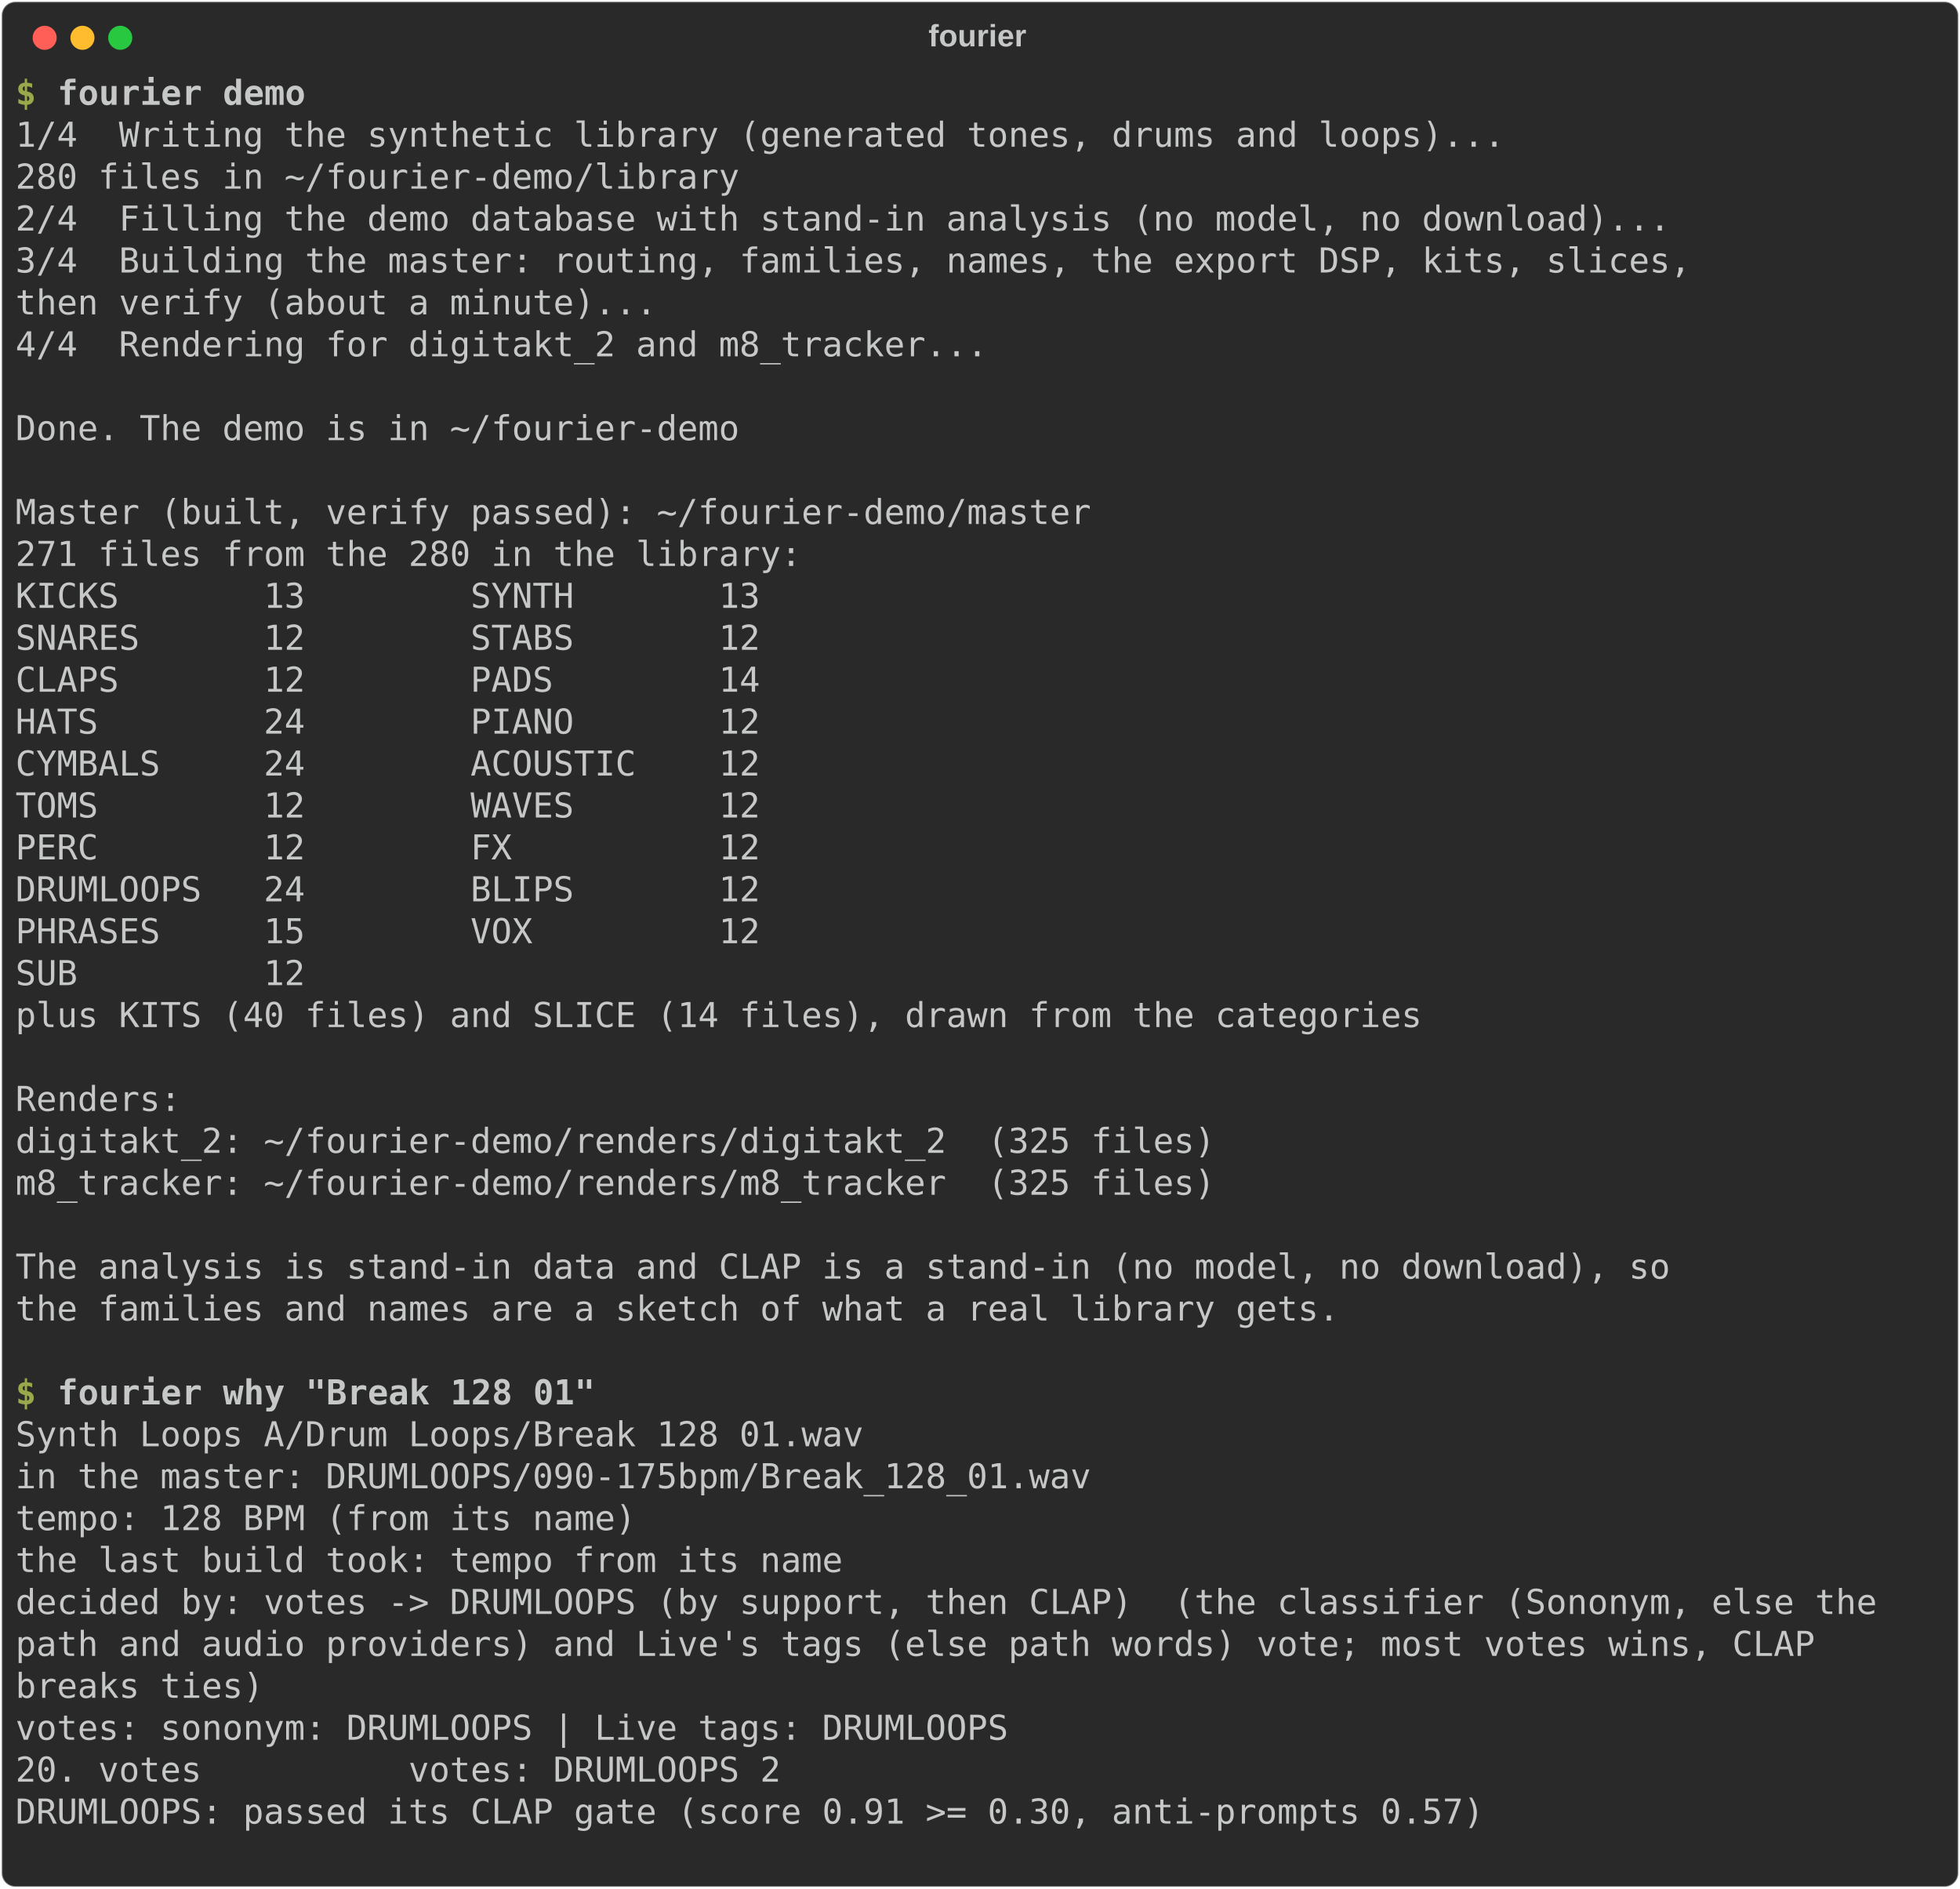
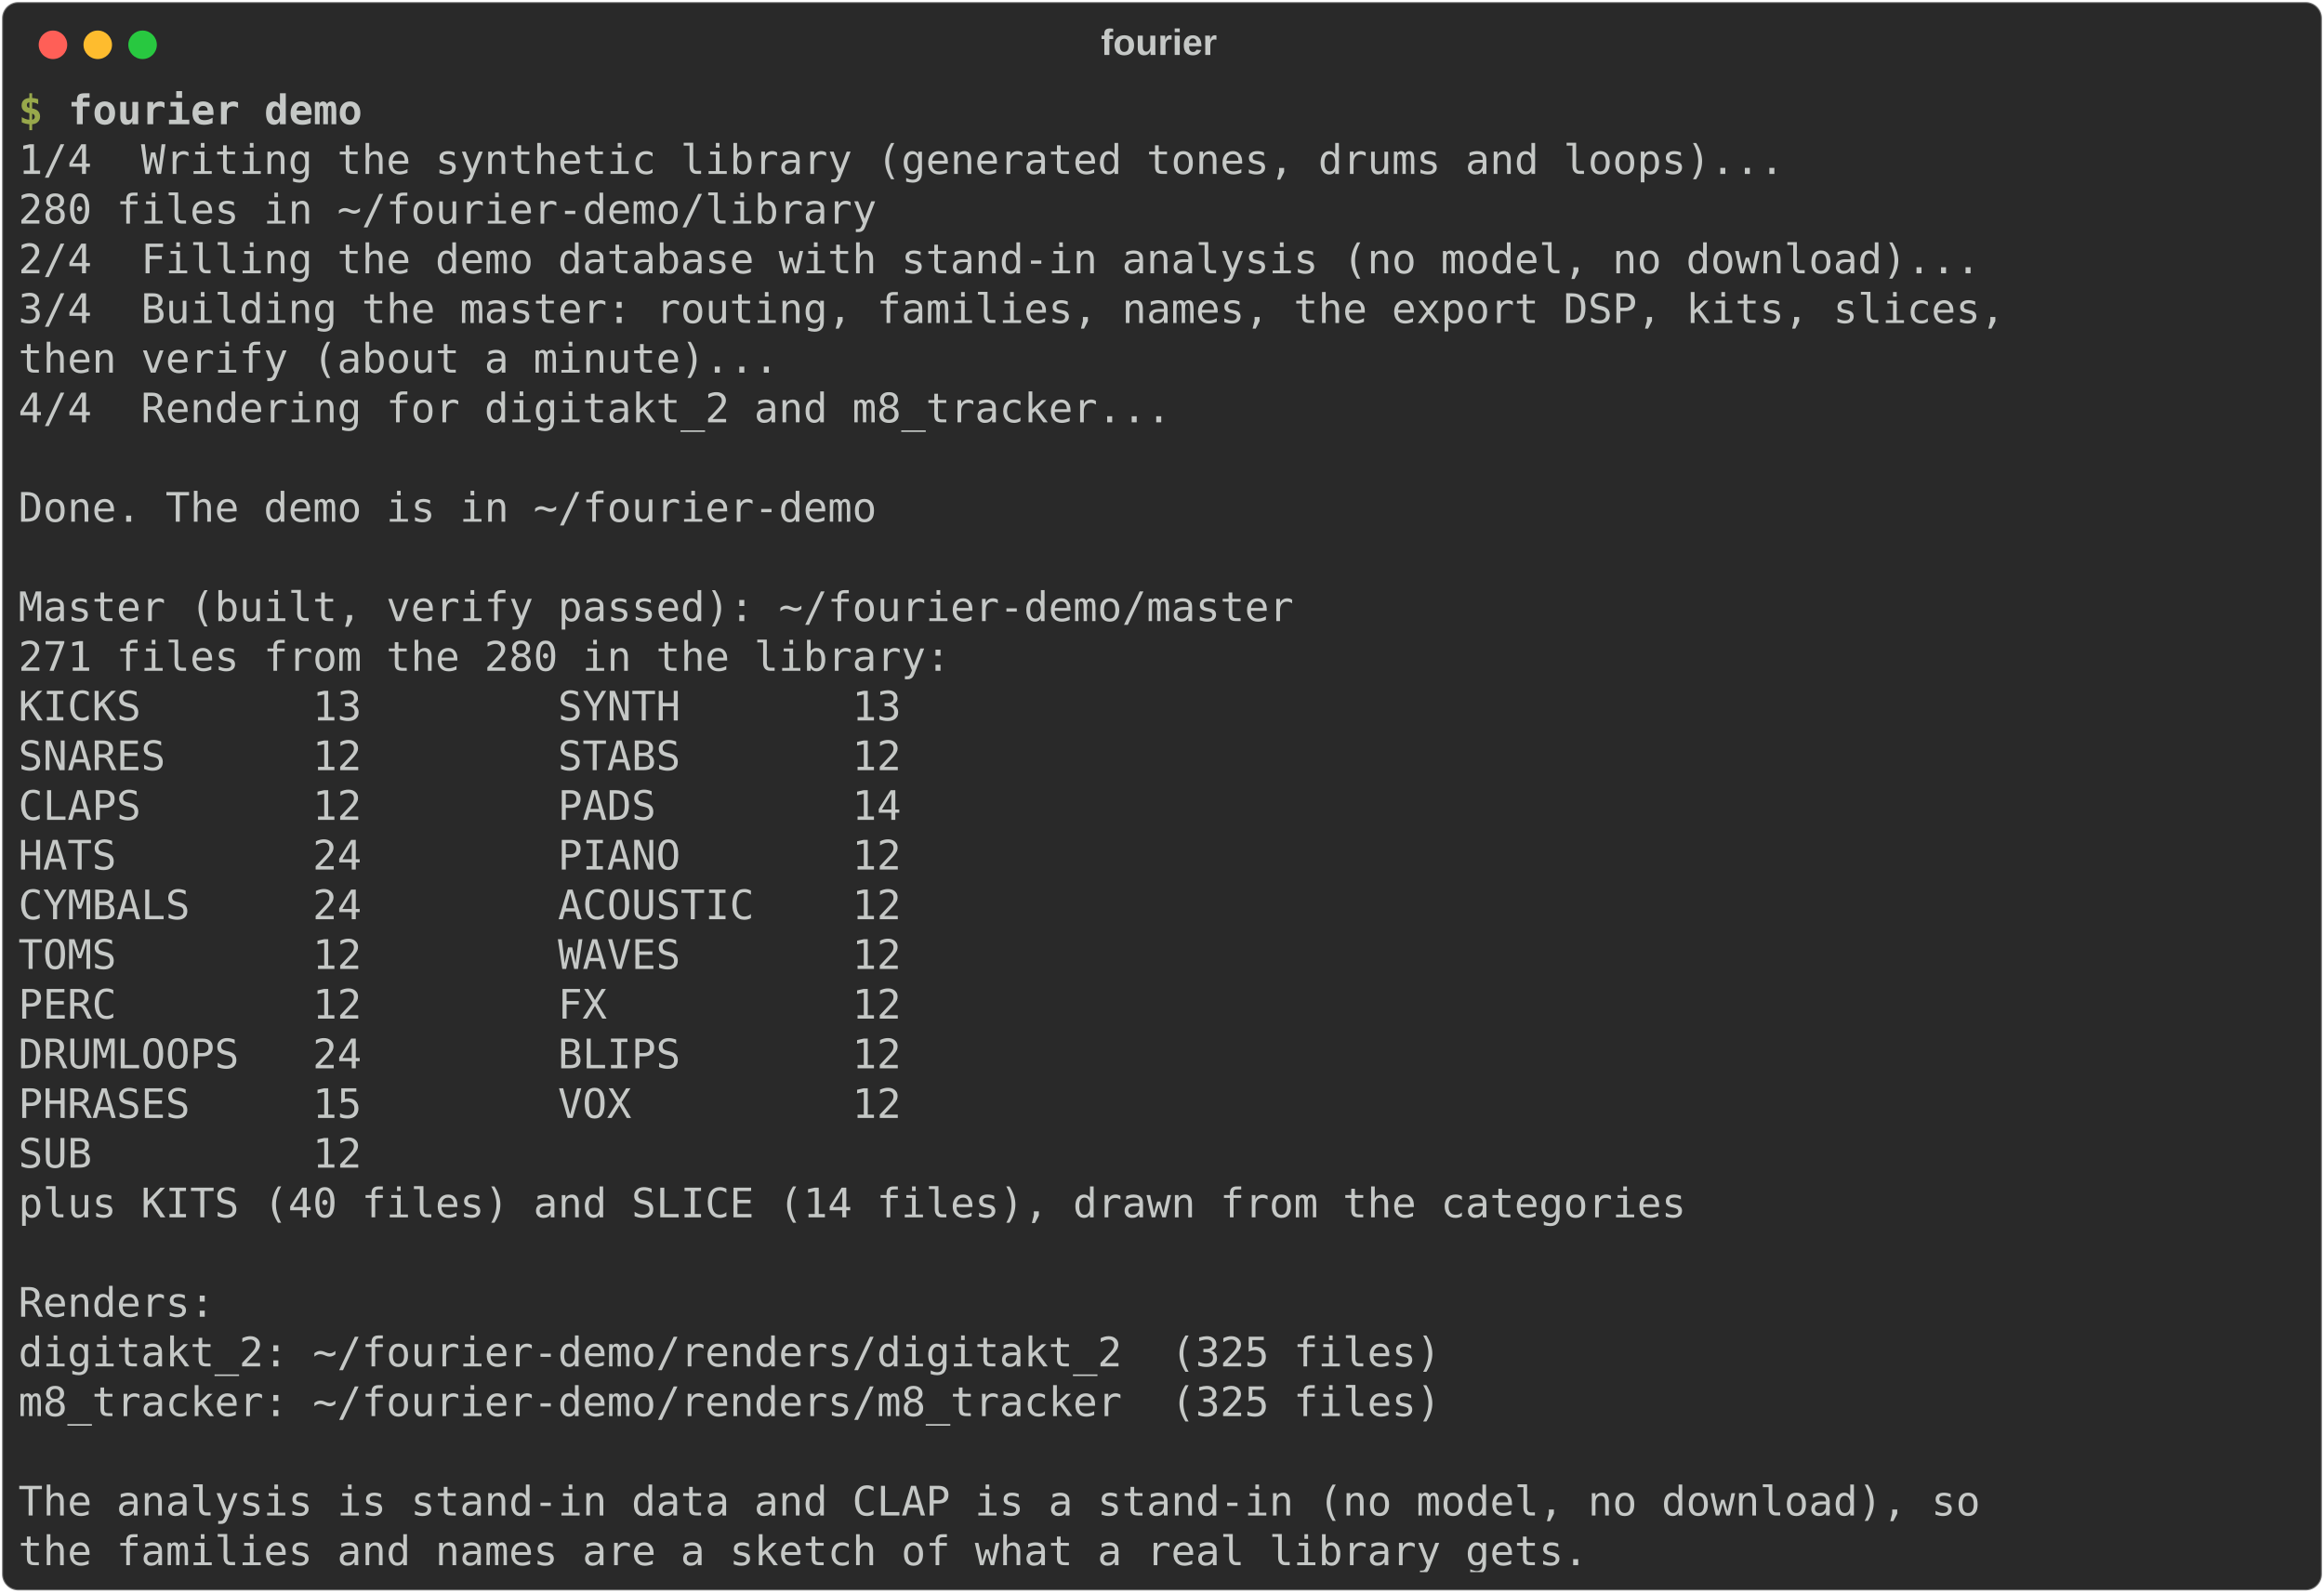
- <svg xmlns="http://www.w3.org/2000/svg" class="rich-terminal" viewBox="0 0 1141 1099.2">
+ <svg xmlns="http://www.w3.org/2000/svg" class="rich-terminal" viewBox="0 0 1141 782.0">
  <style>

    @font-face {
        font-family: "Fira Code";
        src: local("FiraCode-Regular"),
                url("https://cdnjs.cloudflare.com/ajax/libs/firacode/6.2.0/woff2/FiraCode-Regular.woff2") format("woff2"),
                url("https://cdnjs.cloudflare.com/ajax/libs/firacode/6.2.0/woff/FiraCode-Regular.woff") format("woff");
        font-style: normal;
        font-weight: 400;
    }
    @font-face {
        font-family: "Fira Code";
        src: local("FiraCode-Bold"),
                url("https://cdnjs.cloudflare.com/ajax/libs/firacode/6.2.0/woff2/FiraCode-Bold.woff2") format("woff2"),
                url("https://cdnjs.cloudflare.com/ajax/libs/firacode/6.2.0/woff/FiraCode-Bold.woff") format("woff");
        font-style: bold;
        font-weight: 700;
    }

-     .terminal-4066478170-matrix {
+     .terminal-1119378105-matrix {
        font-family: Fira Code, monospace;
        font-size: 20px;
        line-height: 24.4px;
        font-variant-east-asian: full-width;
    }

-     .terminal-4066478170-title {
+     .terminal-1119378105-title {
        font-size: 18px;
        font-weight: bold;
        font-family: arial;
    }

-     .terminal-4066478170-r1 { fill: #98a84b;font-weight: bold }
- .terminal-4066478170-r2 { fill: #c5c8c6;font-weight: bold }
- .terminal-4066478170-r3 { fill: #c5c8c6 }
+     .terminal-1119378105-r1 { fill: #98a84b;font-weight: bold }
+ .terminal-1119378105-r2 { fill: #c5c8c6;font-weight: bold }
+ .terminal-1119378105-r3 { fill: #c5c8c6 }
    </style>
  <defs>
-     <clipPath id="terminal-4066478170-clip-terminal">
-       <rect x="0" y="0" width="1121.4" height="1048.2" />
-     </clipPath>
-     <clipPath id="terminal-4066478170-line-0">
+     <clipPath id="terminal-1119378105-clip-terminal">
+       <rect x="0" y="0" width="1121.4" height="731.0" />
+     </clipPath>
+     <clipPath id="terminal-1119378105-line-0">
      <rect x="0" y="1.5" width="1122.4" height="24.65" />
    </clipPath>
-     <clipPath id="terminal-4066478170-line-1">
+     <clipPath id="terminal-1119378105-line-1">
      <rect x="0" y="25.9" width="1122.4" height="24.65" />
    </clipPath>
-     <clipPath id="terminal-4066478170-line-2">
+     <clipPath id="terminal-1119378105-line-2">
      <rect x="0" y="50.3" width="1122.4" height="24.65" />
    </clipPath>
-     <clipPath id="terminal-4066478170-line-3">
+     <clipPath id="terminal-1119378105-line-3">
      <rect x="0" y="74.7" width="1122.4" height="24.65" />
    </clipPath>
-     <clipPath id="terminal-4066478170-line-4">
+     <clipPath id="terminal-1119378105-line-4">
      <rect x="0" y="99.1" width="1122.4" height="24.65" />
    </clipPath>
-     <clipPath id="terminal-4066478170-line-5">
+     <clipPath id="terminal-1119378105-line-5">
      <rect x="0" y="123.5" width="1122.4" height="24.65" />
    </clipPath>
-     <clipPath id="terminal-4066478170-line-6">
+     <clipPath id="terminal-1119378105-line-6">
      <rect x="0" y="147.9" width="1122.4" height="24.65" />
    </clipPath>
-     <clipPath id="terminal-4066478170-line-7">
+     <clipPath id="terminal-1119378105-line-7">
      <rect x="0" y="172.3" width="1122.4" height="24.65" />
    </clipPath>
-     <clipPath id="terminal-4066478170-line-8">
+     <clipPath id="terminal-1119378105-line-8">
      <rect x="0" y="196.7" width="1122.4" height="24.65" />
    </clipPath>
-     <clipPath id="terminal-4066478170-line-9">
+     <clipPath id="terminal-1119378105-line-9">
      <rect x="0" y="221.1" width="1122.4" height="24.65" />
    </clipPath>
-     <clipPath id="terminal-4066478170-line-10">
+     <clipPath id="terminal-1119378105-line-10">
      <rect x="0" y="245.5" width="1122.4" height="24.65" />
    </clipPath>
-     <clipPath id="terminal-4066478170-line-11">
+     <clipPath id="terminal-1119378105-line-11">
      <rect x="0" y="269.9" width="1122.4" height="24.65" />
    </clipPath>
-     <clipPath id="terminal-4066478170-line-12">
+     <clipPath id="terminal-1119378105-line-12">
      <rect x="0" y="294.3" width="1122.4" height="24.65" />
    </clipPath>
-     <clipPath id="terminal-4066478170-line-13">
+     <clipPath id="terminal-1119378105-line-13">
      <rect x="0" y="318.7" width="1122.4" height="24.65" />
    </clipPath>
-     <clipPath id="terminal-4066478170-line-14">
+     <clipPath id="terminal-1119378105-line-14">
      <rect x="0" y="343.1" width="1122.4" height="24.65" />
    </clipPath>
-     <clipPath id="terminal-4066478170-line-15">
+     <clipPath id="terminal-1119378105-line-15">
      <rect x="0" y="367.5" width="1122.4" height="24.65" />
    </clipPath>
-     <clipPath id="terminal-4066478170-line-16">
+     <clipPath id="terminal-1119378105-line-16">
      <rect x="0" y="391.9" width="1122.4" height="24.65" />
    </clipPath>
-     <clipPath id="terminal-4066478170-line-17">
+     <clipPath id="terminal-1119378105-line-17">
      <rect x="0" y="416.3" width="1122.4" height="24.65" />
    </clipPath>
-     <clipPath id="terminal-4066478170-line-18">
+     <clipPath id="terminal-1119378105-line-18">
      <rect x="0" y="440.7" width="1122.4" height="24.65" />
    </clipPath>
-     <clipPath id="terminal-4066478170-line-19">
+     <clipPath id="terminal-1119378105-line-19">
      <rect x="0" y="465.1" width="1122.4" height="24.65" />
    </clipPath>
-     <clipPath id="terminal-4066478170-line-20">
+     <clipPath id="terminal-1119378105-line-20">
      <rect x="0" y="489.5" width="1122.4" height="24.65" />
    </clipPath>
-     <clipPath id="terminal-4066478170-line-21">
+     <clipPath id="terminal-1119378105-line-21">
      <rect x="0" y="513.9" width="1122.4" height="24.65" />
    </clipPath>
-     <clipPath id="terminal-4066478170-line-22">
+     <clipPath id="terminal-1119378105-line-22">
      <rect x="0" y="538.3" width="1122.4" height="24.65" />
    </clipPath>
-     <clipPath id="terminal-4066478170-line-23">
+     <clipPath id="terminal-1119378105-line-23">
      <rect x="0" y="562.7" width="1122.4" height="24.65" />
    </clipPath>
-     <clipPath id="terminal-4066478170-line-24">
+     <clipPath id="terminal-1119378105-line-24">
      <rect x="0" y="587.1" width="1122.4" height="24.65" />
    </clipPath>
-     <clipPath id="terminal-4066478170-line-25">
+     <clipPath id="terminal-1119378105-line-25">
      <rect x="0" y="611.5" width="1122.4" height="24.65" />
    </clipPath>
-     <clipPath id="terminal-4066478170-line-26">
+     <clipPath id="terminal-1119378105-line-26">
      <rect x="0" y="635.9" width="1122.4" height="24.65" />
    </clipPath>
-     <clipPath id="terminal-4066478170-line-27">
+     <clipPath id="terminal-1119378105-line-27">
      <rect x="0" y="660.3" width="1122.4" height="24.65" />
    </clipPath>
-     <clipPath id="terminal-4066478170-line-28">
+     <clipPath id="terminal-1119378105-line-28">
      <rect x="0" y="684.7" width="1122.4" height="24.65" />
    </clipPath>
-     <clipPath id="terminal-4066478170-line-29">
-       <rect x="0" y="709.1" width="1122.4" height="24.65" />
-     </clipPath>
-     <clipPath id="terminal-4066478170-line-30">
-       <rect x="0" y="733.5" width="1122.4" height="24.65" />
-     </clipPath>
-     <clipPath id="terminal-4066478170-line-31">
-       <rect x="0" y="757.9" width="1122.4" height="24.65" />
-     </clipPath>
-     <clipPath id="terminal-4066478170-line-32">
-       <rect x="0" y="782.3" width="1122.4" height="24.65" />
-     </clipPath>
-     <clipPath id="terminal-4066478170-line-33">
-       <rect x="0" y="806.7" width="1122.4" height="24.65" />
-     </clipPath>
-     <clipPath id="terminal-4066478170-line-34">
-       <rect x="0" y="831.1" width="1122.4" height="24.65" />
-     </clipPath>
-     <clipPath id="terminal-4066478170-line-35">
-       <rect x="0" y="855.5" width="1122.4" height="24.65" />
-     </clipPath>
-     <clipPath id="terminal-4066478170-line-36">
-       <rect x="0" y="879.9" width="1122.4" height="24.65" />
-     </clipPath>
-     <clipPath id="terminal-4066478170-line-37">
-       <rect x="0" y="904.3" width="1122.4" height="24.65" />
-     </clipPath>
-     <clipPath id="terminal-4066478170-line-38">
-       <rect x="0" y="928.7" width="1122.4" height="24.65" />
-     </clipPath>
-     <clipPath id="terminal-4066478170-line-39">
-       <rect x="0" y="953.1" width="1122.4" height="24.65" />
-     </clipPath>
-     <clipPath id="terminal-4066478170-line-40">
-       <rect x="0" y="977.5" width="1122.4" height="24.65" />
-     </clipPath>
-     <clipPath id="terminal-4066478170-line-41">
-       <rect x="0" y="1001.9" width="1122.4" height="24.65" />
-     </clipPath>
  </defs>
-   <rect fill="#292929" stroke="rgba(255,255,255,0.35)" stroke-width="1" x="1" y="1" width="1139" height="1097.2" rx="8" />
-   <text class="terminal-4066478170-title" fill="#c5c8c6" text-anchor="middle" x="569" y="27">fourier</text>
+   <rect fill="#292929" stroke="rgba(255,255,255,0.35)" stroke-width="1" x="1" y="1" width="1139" height="780" rx="8" />
+   <text class="terminal-1119378105-title" fill="#c5c8c6" text-anchor="middle" x="569" y="27">fourier</text>
  <g transform="translate(26,22)">
    <circle cx="0" cy="0" r="7" fill="#ff5f57" />
    <circle cx="22" cy="0" r="7" fill="#febc2e" />
    <circle cx="44" cy="0" r="7" fill="#28c840" />
  </g>
-   <g transform="translate(9, 41)" clip-path="url(#terminal-4066478170-clip-terminal)">
-     <g class="terminal-4066478170-matrix">
-       <text class="terminal-4066478170-r1" x="0" y="20" textLength="24.4" clip-path="url(#terminal-4066478170-line-0)">$ </text>
-       <text class="terminal-4066478170-r2" x="24.4" y="20" textLength="146.4" clip-path="url(#terminal-4066478170-line-0)">fourier demo</text>
-       <text class="terminal-4066478170-r3" x="1122.4" y="20" textLength="12.2" clip-path="url(#terminal-4066478170-line-0)">
- </text>
-       <text class="terminal-4066478170-r3" x="0" y="44.4" textLength="878.4" clip-path="url(#terminal-4066478170-line-1)">1/4  Writing the synthetic library (generated tones, drums and loops)...</text>
-       <text class="terminal-4066478170-r3" x="1122.4" y="44.4" textLength="12.2" clip-path="url(#terminal-4066478170-line-1)">
- </text>
-       <text class="terminal-4066478170-r3" x="0" y="68.8" textLength="488" clip-path="url(#terminal-4066478170-line-2)">     280 files in ~/fourier-demo/library</text>
-       <text class="terminal-4066478170-r3" x="1122.4" y="68.8" textLength="12.2" clip-path="url(#terminal-4066478170-line-2)">
- </text>
-       <text class="terminal-4066478170-r3" x="0" y="93.2" textLength="976" clip-path="url(#terminal-4066478170-line-3)">2/4  Filling the demo database with stand-in analysis (no model, no download)...</text>
-       <text class="terminal-4066478170-r3" x="1122.4" y="93.2" textLength="12.2" clip-path="url(#terminal-4066478170-line-3)">
- </text>
-       <text class="terminal-4066478170-r3" x="0" y="117.6" textLength="988.2" clip-path="url(#terminal-4066478170-line-4)">3/4  Building the master: routing, families, names, the export DSP, kits, slices,</text>
-       <text class="terminal-4066478170-r3" x="1122.4" y="117.6" textLength="12.2" clip-path="url(#terminal-4066478170-line-4)">
- </text>
-       <text class="terminal-4066478170-r3" x="0" y="142" textLength="439.2" clip-path="url(#terminal-4066478170-line-5)">     then verify (about a minute)...</text>
-       <text class="terminal-4066478170-r3" x="1122.4" y="142" textLength="12.2" clip-path="url(#terminal-4066478170-line-5)">
- </text>
-       <text class="terminal-4066478170-r3" x="0" y="166.4" textLength="573.4" clip-path="url(#terminal-4066478170-line-6)">4/4  Rendering for digitakt_2 and m8_tracker...</text>
-       <text class="terminal-4066478170-r3" x="1122.4" y="166.4" textLength="12.2" clip-path="url(#terminal-4066478170-line-6)">
- </text>
-       <text class="terminal-4066478170-r3" x="1122.4" y="190.8" textLength="12.2" clip-path="url(#terminal-4066478170-line-7)">
- </text>
-       <text class="terminal-4066478170-r3" x="0" y="215.2" textLength="427" clip-path="url(#terminal-4066478170-line-8)">Done. The demo is in ~/fourier-demo</text>
-       <text class="terminal-4066478170-r3" x="1122.4" y="215.2" textLength="12.2" clip-path="url(#terminal-4066478170-line-8)">
- </text>
-       <text class="terminal-4066478170-r3" x="1122.4" y="239.6" textLength="12.2" clip-path="url(#terminal-4066478170-line-9)">
- </text>
-       <text class="terminal-4066478170-r3" x="0" y="264" textLength="634.4" clip-path="url(#terminal-4066478170-line-10)">Master (built, verify passed): ~/fourier-demo/master</text>
-       <text class="terminal-4066478170-r3" x="1122.4" y="264" textLength="12.2" clip-path="url(#terminal-4066478170-line-10)">
- </text>
-       <text class="terminal-4066478170-r3" x="0" y="288.4" textLength="488" clip-path="url(#terminal-4066478170-line-11)">  271 files from the 280 in the library:</text>
-       <text class="terminal-4066478170-r3" x="1122.4" y="288.4" textLength="12.2" clip-path="url(#terminal-4066478170-line-11)">
- </text>
-       <text class="terminal-4066478170-r3" x="0" y="312.8" textLength="463.6" clip-path="url(#terminal-4066478170-line-12)">  KICKS       13        SYNTH       13</text>
-       <text class="terminal-4066478170-r3" x="1122.4" y="312.8" textLength="12.2" clip-path="url(#terminal-4066478170-line-12)">
- </text>
-       <text class="terminal-4066478170-r3" x="0" y="337.2" textLength="463.6" clip-path="url(#terminal-4066478170-line-13)">  SNARES      12        STABS       12</text>
-       <text class="terminal-4066478170-r3" x="1122.4" y="337.2" textLength="12.2" clip-path="url(#terminal-4066478170-line-13)">
- </text>
-       <text class="terminal-4066478170-r3" x="0" y="361.6" textLength="463.6" clip-path="url(#terminal-4066478170-line-14)">  CLAPS       12        PADS        14</text>
-       <text class="terminal-4066478170-r3" x="1122.4" y="361.6" textLength="12.2" clip-path="url(#terminal-4066478170-line-14)">
- </text>
-       <text class="terminal-4066478170-r3" x="0" y="386" textLength="463.6" clip-path="url(#terminal-4066478170-line-15)">  HATS        24        PIANO       12</text>
-       <text class="terminal-4066478170-r3" x="1122.4" y="386" textLength="12.2" clip-path="url(#terminal-4066478170-line-15)">
- </text>
-       <text class="terminal-4066478170-r3" x="0" y="410.4" textLength="463.6" clip-path="url(#terminal-4066478170-line-16)">  CYMBALS     24        ACOUSTIC    12</text>
-       <text class="terminal-4066478170-r3" x="1122.4" y="410.4" textLength="12.2" clip-path="url(#terminal-4066478170-line-16)">
- </text>
-       <text class="terminal-4066478170-r3" x="0" y="434.8" textLength="463.6" clip-path="url(#terminal-4066478170-line-17)">  TOMS        12        WAVES       12</text>
-       <text class="terminal-4066478170-r3" x="1122.4" y="434.8" textLength="12.2" clip-path="url(#terminal-4066478170-line-17)">
- </text>
-       <text class="terminal-4066478170-r3" x="0" y="459.2" textLength="463.6" clip-path="url(#terminal-4066478170-line-18)">  PERC        12        FX          12</text>
-       <text class="terminal-4066478170-r3" x="1122.4" y="459.2" textLength="12.2" clip-path="url(#terminal-4066478170-line-18)">
- </text>
-       <text class="terminal-4066478170-r3" x="0" y="483.6" textLength="463.6" clip-path="url(#terminal-4066478170-line-19)">  DRUMLOOPS   24        BLIPS       12</text>
-       <text class="terminal-4066478170-r3" x="1122.4" y="483.6" textLength="12.2" clip-path="url(#terminal-4066478170-line-19)">
- </text>
-       <text class="terminal-4066478170-r3" x="0" y="508" textLength="463.6" clip-path="url(#terminal-4066478170-line-20)">  PHRASES     15        VOX         12</text>
-       <text class="terminal-4066478170-r3" x="1122.4" y="508" textLength="12.2" clip-path="url(#terminal-4066478170-line-20)">
- </text>
-       <text class="terminal-4066478170-r3" x="0" y="532.4" textLength="195.2" clip-path="url(#terminal-4066478170-line-21)">  SUB         12</text>
-       <text class="terminal-4066478170-r3" x="1122.4" y="532.4" textLength="12.2" clip-path="url(#terminal-4066478170-line-21)">
- </text>
-       <text class="terminal-4066478170-r3" x="0" y="556.8" textLength="854" clip-path="url(#terminal-4066478170-line-22)">  plus KITS (40 files) and SLICE (14 files), drawn from the categories</text>
-       <text class="terminal-4066478170-r3" x="1122.4" y="556.8" textLength="12.2" clip-path="url(#terminal-4066478170-line-22)">
- </text>
-       <text class="terminal-4066478170-r3" x="1122.4" y="581.2" textLength="12.2" clip-path="url(#terminal-4066478170-line-23)">
- </text>
-       <text class="terminal-4066478170-r3" x="0" y="605.6" textLength="97.6" clip-path="url(#terminal-4066478170-line-24)">Renders:</text>
-       <text class="terminal-4066478170-r3" x="1122.4" y="605.6" textLength="12.2" clip-path="url(#terminal-4066478170-line-24)">
- </text>
-       <text class="terminal-4066478170-r3" x="0" y="630" textLength="732" clip-path="url(#terminal-4066478170-line-25)">  digitakt_2: ~/fourier-demo/renders/digitakt_2  (325 files)</text>
-       <text class="terminal-4066478170-r3" x="1122.4" y="630" textLength="12.2" clip-path="url(#terminal-4066478170-line-25)">
- </text>
-       <text class="terminal-4066478170-r3" x="0" y="654.4" textLength="732" clip-path="url(#terminal-4066478170-line-26)">  m8_tracker: ~/fourier-demo/renders/m8_tracker  (325 files)</text>
-       <text class="terminal-4066478170-r3" x="1122.4" y="654.4" textLength="12.2" clip-path="url(#terminal-4066478170-line-26)">
- </text>
-       <text class="terminal-4066478170-r3" x="1122.4" y="678.8" textLength="12.2" clip-path="url(#terminal-4066478170-line-27)">
- </text>
-       <text class="terminal-4066478170-r3" x="0" y="703.2" textLength="976" clip-path="url(#terminal-4066478170-line-28)">The analysis is stand-in data and CLAP is a stand-in (no model, no download), so</text>
-       <text class="terminal-4066478170-r3" x="1122.4" y="703.2" textLength="12.2" clip-path="url(#terminal-4066478170-line-28)">
- </text>
-       <text class="terminal-4066478170-r3" x="0" y="727.6" textLength="780.8" clip-path="url(#terminal-4066478170-line-29)">the families and names are a sketch of what a real library gets.</text>
-       <text class="terminal-4066478170-r3" x="1122.4" y="727.6" textLength="12.2" clip-path="url(#terminal-4066478170-line-29)">
- </text>
-       <text class="terminal-4066478170-r3" x="1122.4" y="752" textLength="12.2" clip-path="url(#terminal-4066478170-line-30)">
- </text>
-       <text class="terminal-4066478170-r1" x="0" y="776.4" textLength="24.4" clip-path="url(#terminal-4066478170-line-31)">$ </text>
-       <text class="terminal-4066478170-r2" x="24.4" y="776.4" textLength="317.2" clip-path="url(#terminal-4066478170-line-31)">fourier why "Break 128 01"</text>
-       <text class="terminal-4066478170-r3" x="1122.4" y="776.4" textLength="12.2" clip-path="url(#terminal-4066478170-line-31)">
- </text>
-       <text class="terminal-4066478170-r3" x="0" y="800.8" textLength="500.2" clip-path="url(#terminal-4066478170-line-32)">Synth Loops A/Drum Loops/Break 128 01.wav</text>
-       <text class="terminal-4066478170-r3" x="1122.4" y="800.8" textLength="12.2" clip-path="url(#terminal-4066478170-line-32)">
- </text>
-       <text class="terminal-4066478170-r3" x="0" y="825.2" textLength="658.8" clip-path="url(#terminal-4066478170-line-33)">  in the master: DRUMLOOPS/090-175bpm/Break_128_01.wav</text>
-       <text class="terminal-4066478170-r3" x="1122.4" y="825.2" textLength="12.2" clip-path="url(#terminal-4066478170-line-33)">
- </text>
-       <text class="terminal-4066478170-r3" x="0" y="849.6" textLength="390.4" clip-path="url(#terminal-4066478170-line-34)">  tempo: 128 BPM (from its name)</text>
-       <text class="terminal-4066478170-r3" x="1122.4" y="849.6" textLength="12.2" clip-path="url(#terminal-4066478170-line-34)">
- </text>
-       <text class="terminal-4066478170-r3" x="0" y="874" textLength="512.4" clip-path="url(#terminal-4066478170-line-35)">  the last build took: tempo from its name</text>
-       <text class="terminal-4066478170-r3" x="1122.4" y="874" textLength="12.2" clip-path="url(#terminal-4066478170-line-35)">
- </text>
-       <text class="terminal-4066478170-r3" x="0" y="898.4" textLength="1122.4" clip-path="url(#terminal-4066478170-line-36)">  decided by: votes -&gt; DRUMLOOPS (by support, then CLAP)  (the classifier (Sononym, else the</text>
-       <text class="terminal-4066478170-r3" x="1122.4" y="898.4" textLength="12.2" clip-path="url(#terminal-4066478170-line-36)">
- </text>
-       <text class="terminal-4066478170-r3" x="0" y="922.8" textLength="1073.6" clip-path="url(#terminal-4066478170-line-37)">path and audio providers) and Live's tags (else path words) vote; most votes wins, CLAP </text>
-       <text class="terminal-4066478170-r3" x="1122.4" y="922.8" textLength="12.2" clip-path="url(#terminal-4066478170-line-37)">
- </text>
-       <text class="terminal-4066478170-r3" x="0" y="947.2" textLength="146.4" clip-path="url(#terminal-4066478170-line-38)">breaks ties)</text>
-       <text class="terminal-4066478170-r3" x="1122.4" y="947.2" textLength="12.2" clip-path="url(#terminal-4066478170-line-38)">
- </text>
-       <text class="terminal-4066478170-r3" x="0" y="971.6" textLength="610" clip-path="url(#terminal-4066478170-line-39)">  votes: sononym: DRUMLOOPS | Live tags: DRUMLOOPS</text>
-       <text class="terminal-4066478170-r3" x="1122.4" y="971.6" textLength="12.2" clip-path="url(#terminal-4066478170-line-39)">
- </text>
-       <text class="terminal-4066478170-r3" x="0" y="996" textLength="500.2" clip-path="url(#terminal-4066478170-line-40)">    20. votes          votes: DRUMLOOPS 2</text>
-       <text class="terminal-4066478170-r3" x="1122.4" y="996" textLength="12.2" clip-path="url(#terminal-4066478170-line-40)">
- </text>
-       <text class="terminal-4066478170-r3" x="0" y="1020.4" textLength="890.6" clip-path="url(#terminal-4066478170-line-41)">  DRUMLOOPS: passed its CLAP gate (score 0.91 &gt;= 0.30, anti-prompts 0.57)</text>
-       <text class="terminal-4066478170-r3" x="1122.4" y="1020.4" textLength="12.2" clip-path="url(#terminal-4066478170-line-41)">
- </text>
-       <text class="terminal-4066478170-r3" x="1122.4" y="1044.8" textLength="12.2" clip-path="url(#terminal-4066478170-line-42)">
+   <g transform="translate(9, 41)" clip-path="url(#terminal-1119378105-clip-terminal)">
+     <g class="terminal-1119378105-matrix">
+       <text class="terminal-1119378105-r1" x="0" y="20" textLength="24.4" clip-path="url(#terminal-1119378105-line-0)">$ </text>
+       <text class="terminal-1119378105-r2" x="24.4" y="20" textLength="146.4" clip-path="url(#terminal-1119378105-line-0)">fourier demo</text>
+       <text class="terminal-1119378105-r3" x="1122.4" y="20" textLength="12.2" clip-path="url(#terminal-1119378105-line-0)">
+ </text>
+       <text class="terminal-1119378105-r3" x="0" y="44.4" textLength="878.4" clip-path="url(#terminal-1119378105-line-1)">1/4  Writing the synthetic library (generated tones, drums and loops)...</text>
+       <text class="terminal-1119378105-r3" x="1122.4" y="44.4" textLength="12.2" clip-path="url(#terminal-1119378105-line-1)">
+ </text>
+       <text class="terminal-1119378105-r3" x="0" y="68.8" textLength="488" clip-path="url(#terminal-1119378105-line-2)">     280 files in ~/fourier-demo/library</text>
+       <text class="terminal-1119378105-r3" x="1122.4" y="68.8" textLength="12.2" clip-path="url(#terminal-1119378105-line-2)">
+ </text>
+       <text class="terminal-1119378105-r3" x="0" y="93.2" textLength="976" clip-path="url(#terminal-1119378105-line-3)">2/4  Filling the demo database with stand-in analysis (no model, no download)...</text>
+       <text class="terminal-1119378105-r3" x="1122.4" y="93.2" textLength="12.2" clip-path="url(#terminal-1119378105-line-3)">
+ </text>
+       <text class="terminal-1119378105-r3" x="0" y="117.6" textLength="988.2" clip-path="url(#terminal-1119378105-line-4)">3/4  Building the master: routing, families, names, the export DSP, kits, slices,</text>
+       <text class="terminal-1119378105-r3" x="1122.4" y="117.6" textLength="12.2" clip-path="url(#terminal-1119378105-line-4)">
+ </text>
+       <text class="terminal-1119378105-r3" x="0" y="142" textLength="439.2" clip-path="url(#terminal-1119378105-line-5)">     then verify (about a minute)...</text>
+       <text class="terminal-1119378105-r3" x="1122.4" y="142" textLength="12.2" clip-path="url(#terminal-1119378105-line-5)">
+ </text>
+       <text class="terminal-1119378105-r3" x="0" y="166.4" textLength="573.4" clip-path="url(#terminal-1119378105-line-6)">4/4  Rendering for digitakt_2 and m8_tracker...</text>
+       <text class="terminal-1119378105-r3" x="1122.4" y="166.4" textLength="12.2" clip-path="url(#terminal-1119378105-line-6)">
+ </text>
+       <text class="terminal-1119378105-r3" x="1122.4" y="190.8" textLength="12.2" clip-path="url(#terminal-1119378105-line-7)">
+ </text>
+       <text class="terminal-1119378105-r3" x="0" y="215.2" textLength="427" clip-path="url(#terminal-1119378105-line-8)">Done. The demo is in ~/fourier-demo</text>
+       <text class="terminal-1119378105-r3" x="1122.4" y="215.2" textLength="12.2" clip-path="url(#terminal-1119378105-line-8)">
+ </text>
+       <text class="terminal-1119378105-r3" x="1122.4" y="239.6" textLength="12.2" clip-path="url(#terminal-1119378105-line-9)">
+ </text>
+       <text class="terminal-1119378105-r3" x="0" y="264" textLength="634.4" clip-path="url(#terminal-1119378105-line-10)">Master (built, verify passed): ~/fourier-demo/master</text>
+       <text class="terminal-1119378105-r3" x="1122.4" y="264" textLength="12.2" clip-path="url(#terminal-1119378105-line-10)">
+ </text>
+       <text class="terminal-1119378105-r3" x="0" y="288.4" textLength="488" clip-path="url(#terminal-1119378105-line-11)">  271 files from the 280 in the library:</text>
+       <text class="terminal-1119378105-r3" x="1122.4" y="288.4" textLength="12.2" clip-path="url(#terminal-1119378105-line-11)">
+ </text>
+       <text class="terminal-1119378105-r3" x="0" y="312.8" textLength="463.6" clip-path="url(#terminal-1119378105-line-12)">  KICKS       13        SYNTH       13</text>
+       <text class="terminal-1119378105-r3" x="1122.4" y="312.8" textLength="12.2" clip-path="url(#terminal-1119378105-line-12)">
+ </text>
+       <text class="terminal-1119378105-r3" x="0" y="337.2" textLength="463.6" clip-path="url(#terminal-1119378105-line-13)">  SNARES      12        STABS       12</text>
+       <text class="terminal-1119378105-r3" x="1122.4" y="337.2" textLength="12.2" clip-path="url(#terminal-1119378105-line-13)">
+ </text>
+       <text class="terminal-1119378105-r3" x="0" y="361.6" textLength="463.6" clip-path="url(#terminal-1119378105-line-14)">  CLAPS       12        PADS        14</text>
+       <text class="terminal-1119378105-r3" x="1122.4" y="361.6" textLength="12.2" clip-path="url(#terminal-1119378105-line-14)">
+ </text>
+       <text class="terminal-1119378105-r3" x="0" y="386" textLength="463.6" clip-path="url(#terminal-1119378105-line-15)">  HATS        24        PIANO       12</text>
+       <text class="terminal-1119378105-r3" x="1122.4" y="386" textLength="12.2" clip-path="url(#terminal-1119378105-line-15)">
+ </text>
+       <text class="terminal-1119378105-r3" x="0" y="410.4" textLength="463.6" clip-path="url(#terminal-1119378105-line-16)">  CYMBALS     24        ACOUSTIC    12</text>
+       <text class="terminal-1119378105-r3" x="1122.4" y="410.4" textLength="12.2" clip-path="url(#terminal-1119378105-line-16)">
+ </text>
+       <text class="terminal-1119378105-r3" x="0" y="434.8" textLength="463.6" clip-path="url(#terminal-1119378105-line-17)">  TOMS        12        WAVES       12</text>
+       <text class="terminal-1119378105-r3" x="1122.4" y="434.8" textLength="12.2" clip-path="url(#terminal-1119378105-line-17)">
+ </text>
+       <text class="terminal-1119378105-r3" x="0" y="459.2" textLength="463.6" clip-path="url(#terminal-1119378105-line-18)">  PERC        12        FX          12</text>
+       <text class="terminal-1119378105-r3" x="1122.4" y="459.2" textLength="12.2" clip-path="url(#terminal-1119378105-line-18)">
+ </text>
+       <text class="terminal-1119378105-r3" x="0" y="483.6" textLength="463.6" clip-path="url(#terminal-1119378105-line-19)">  DRUMLOOPS   24        BLIPS       12</text>
+       <text class="terminal-1119378105-r3" x="1122.4" y="483.6" textLength="12.2" clip-path="url(#terminal-1119378105-line-19)">
+ </text>
+       <text class="terminal-1119378105-r3" x="0" y="508" textLength="463.6" clip-path="url(#terminal-1119378105-line-20)">  PHRASES     15        VOX         12</text>
+       <text class="terminal-1119378105-r3" x="1122.4" y="508" textLength="12.2" clip-path="url(#terminal-1119378105-line-20)">
+ </text>
+       <text class="terminal-1119378105-r3" x="0" y="532.4" textLength="195.2" clip-path="url(#terminal-1119378105-line-21)">  SUB         12</text>
+       <text class="terminal-1119378105-r3" x="1122.4" y="532.4" textLength="12.2" clip-path="url(#terminal-1119378105-line-21)">
+ </text>
+       <text class="terminal-1119378105-r3" x="0" y="556.8" textLength="854" clip-path="url(#terminal-1119378105-line-22)">  plus KITS (40 files) and SLICE (14 files), drawn from the categories</text>
+       <text class="terminal-1119378105-r3" x="1122.4" y="556.8" textLength="12.2" clip-path="url(#terminal-1119378105-line-22)">
+ </text>
+       <text class="terminal-1119378105-r3" x="1122.4" y="581.2" textLength="12.2" clip-path="url(#terminal-1119378105-line-23)">
+ </text>
+       <text class="terminal-1119378105-r3" x="0" y="605.6" textLength="97.6" clip-path="url(#terminal-1119378105-line-24)">Renders:</text>
+       <text class="terminal-1119378105-r3" x="1122.4" y="605.6" textLength="12.2" clip-path="url(#terminal-1119378105-line-24)">
+ </text>
+       <text class="terminal-1119378105-r3" x="0" y="630" textLength="732" clip-path="url(#terminal-1119378105-line-25)">  digitakt_2: ~/fourier-demo/renders/digitakt_2  (325 files)</text>
+       <text class="terminal-1119378105-r3" x="1122.4" y="630" textLength="12.2" clip-path="url(#terminal-1119378105-line-25)">
+ </text>
+       <text class="terminal-1119378105-r3" x="0" y="654.4" textLength="732" clip-path="url(#terminal-1119378105-line-26)">  m8_tracker: ~/fourier-demo/renders/m8_tracker  (325 files)</text>
+       <text class="terminal-1119378105-r3" x="1122.4" y="654.4" textLength="12.2" clip-path="url(#terminal-1119378105-line-26)">
+ </text>
+       <text class="terminal-1119378105-r3" x="1122.4" y="678.8" textLength="12.2" clip-path="url(#terminal-1119378105-line-27)">
+ </text>
+       <text class="terminal-1119378105-r3" x="0" y="703.2" textLength="976" clip-path="url(#terminal-1119378105-line-28)">The analysis is stand-in data and CLAP is a stand-in (no model, no download), so</text>
+       <text class="terminal-1119378105-r3" x="1122.4" y="703.2" textLength="12.2" clip-path="url(#terminal-1119378105-line-28)">
+ </text>
+       <text class="terminal-1119378105-r3" x="0" y="727.6" textLength="780.8" clip-path="url(#terminal-1119378105-line-29)">the families and names are a sketch of what a real library gets.</text>
+       <text class="terminal-1119378105-r3" x="1122.4" y="727.6" textLength="12.2" clip-path="url(#terminal-1119378105-line-29)">
</text>
    </g>
  </g>
</svg>
